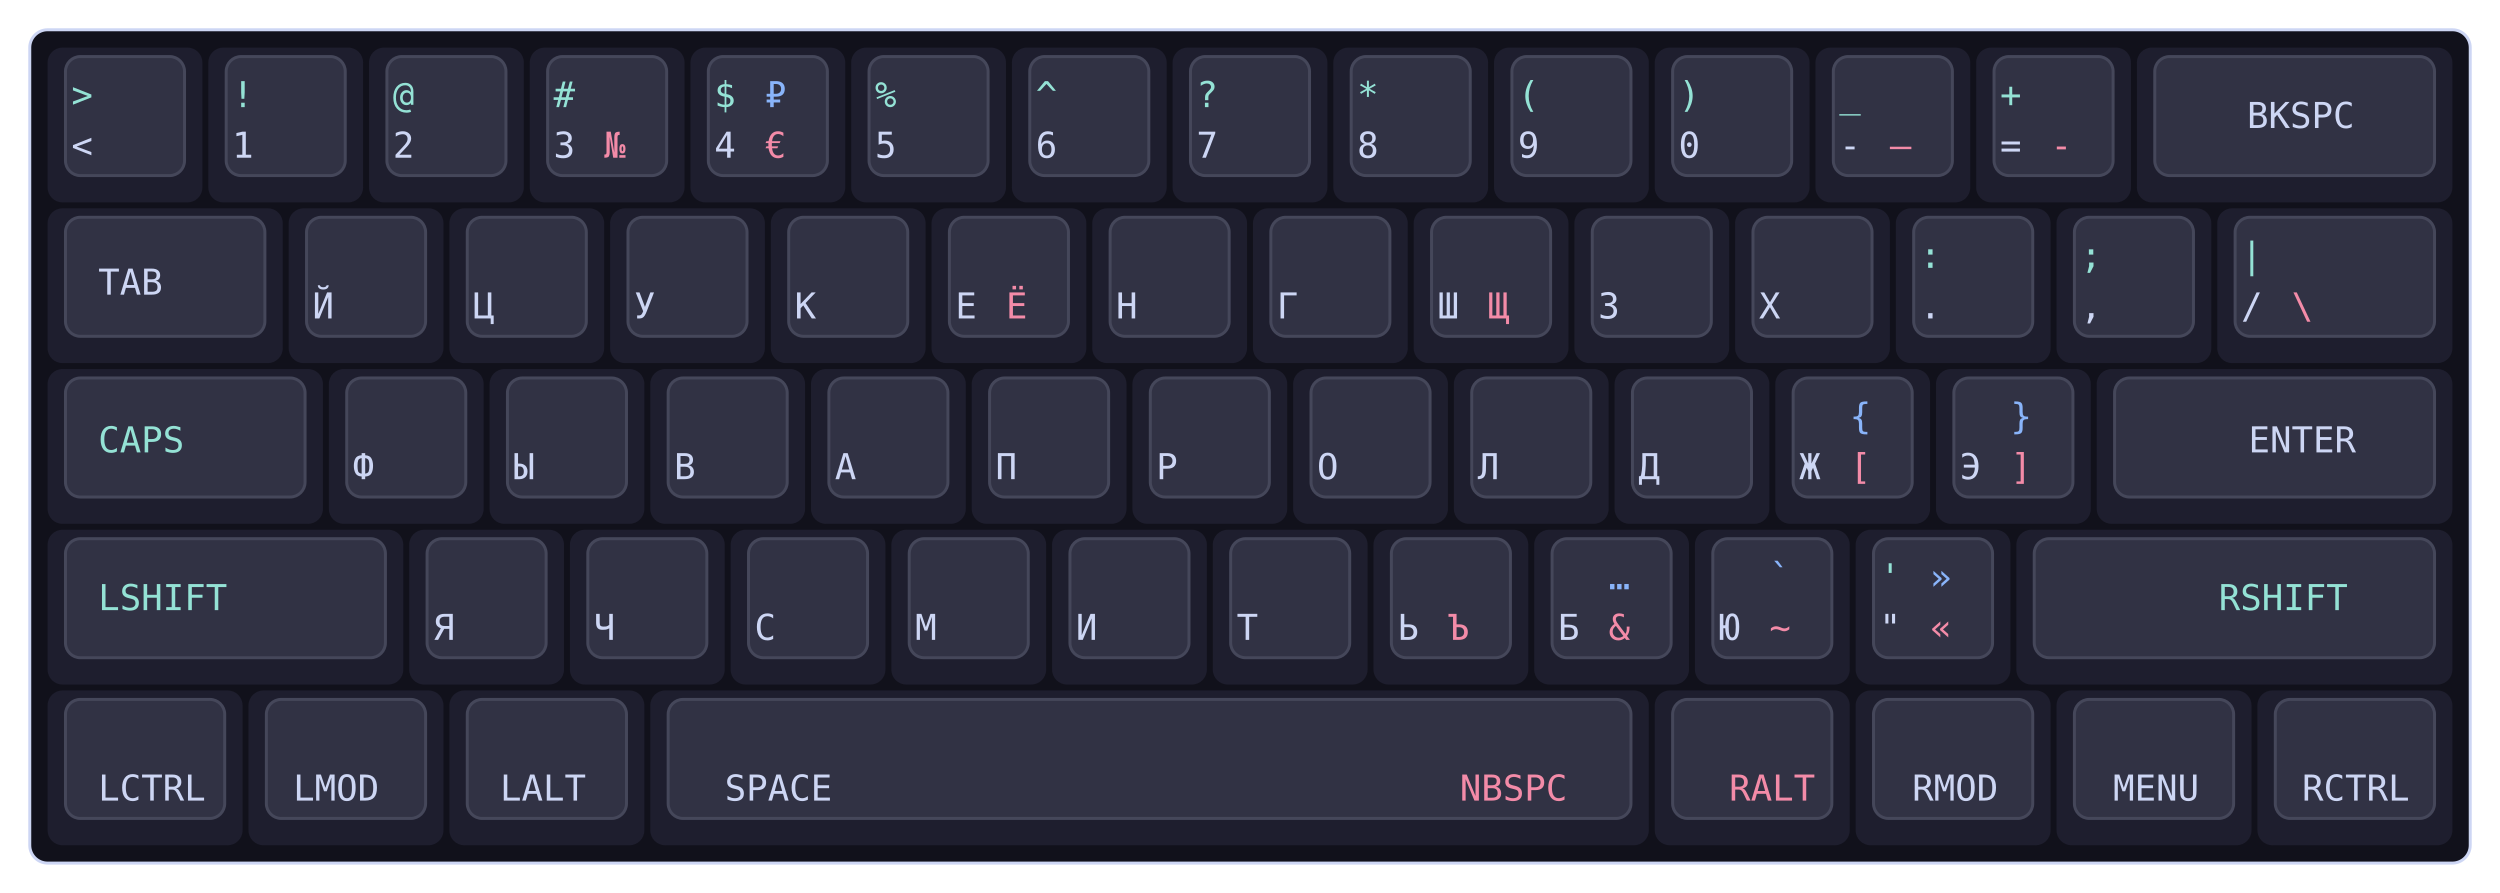
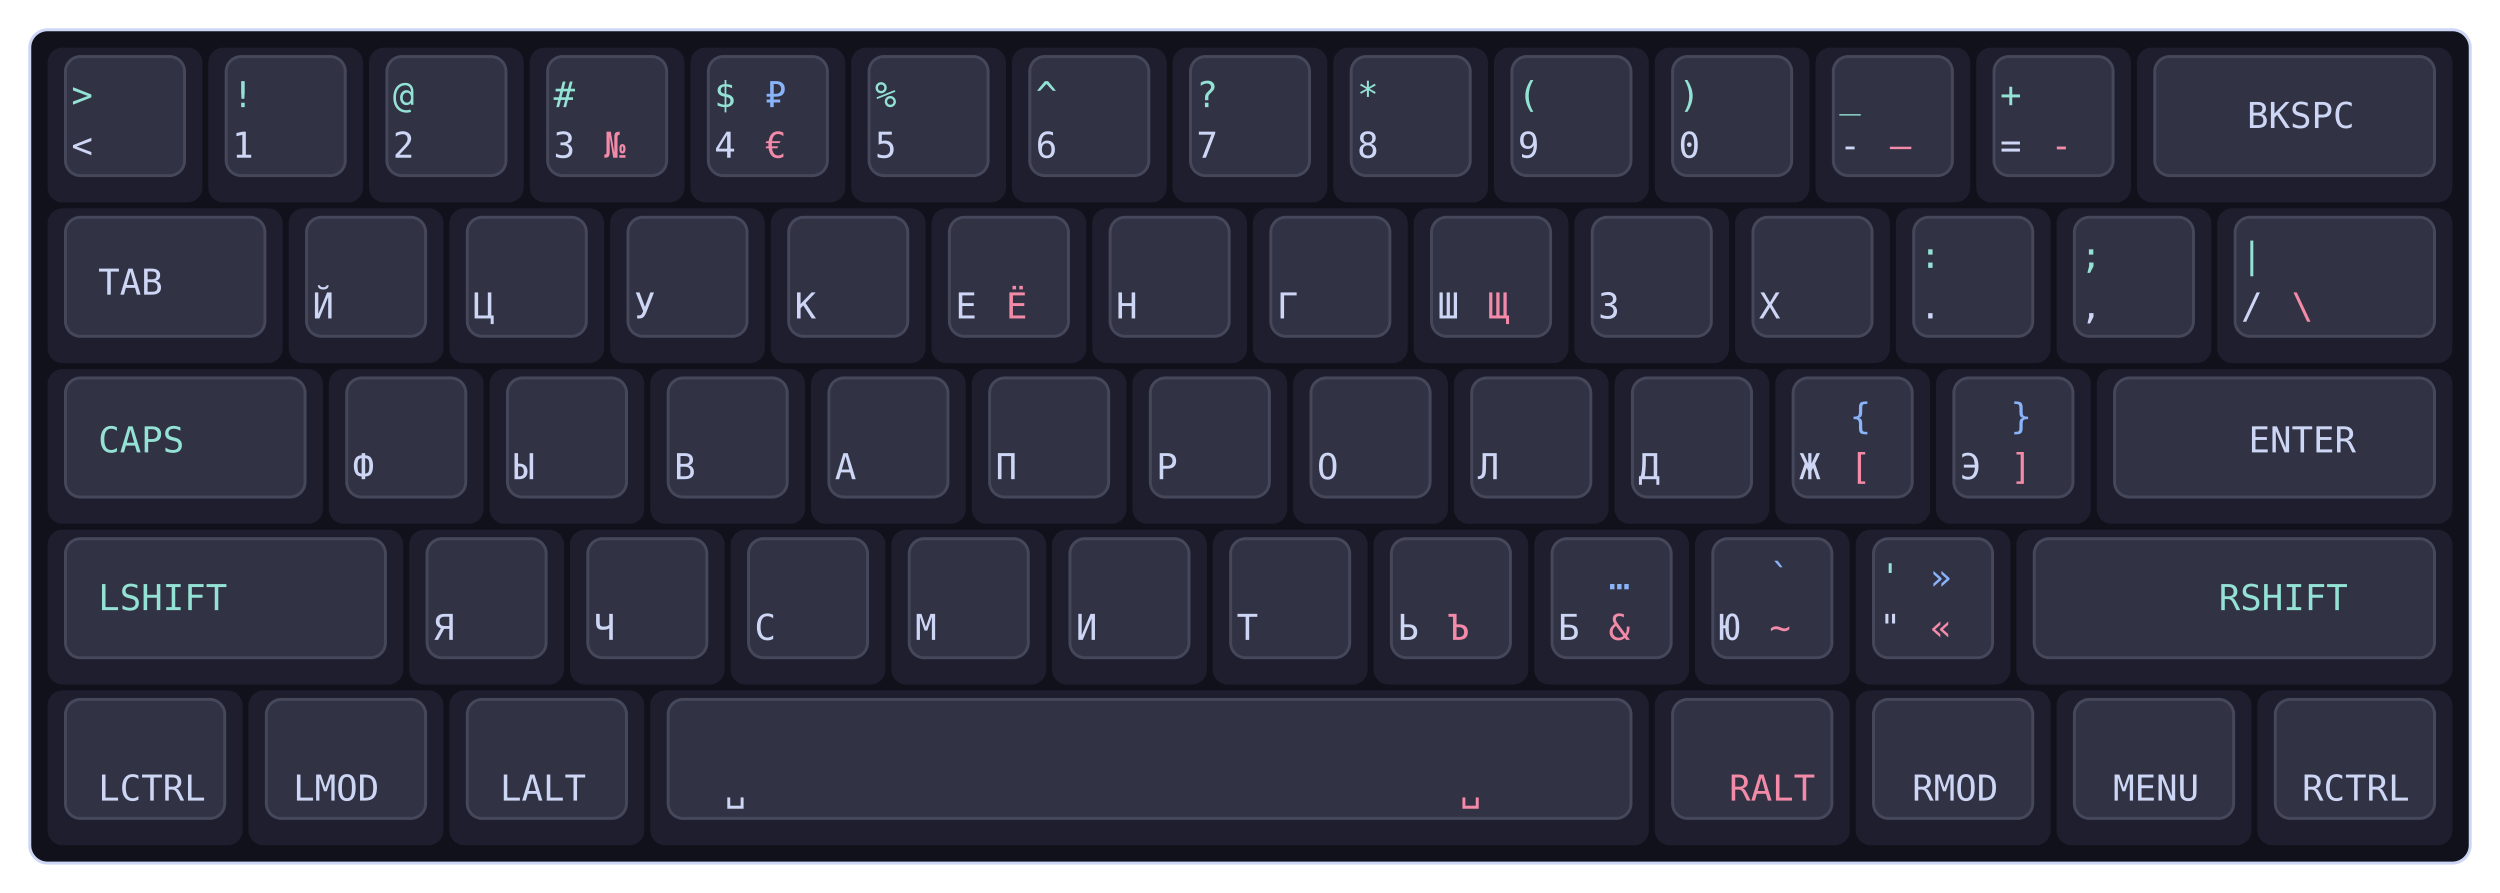
<svg xmlns="http://www.w3.org/2000/svg" width="840px" height="300px" viewBox="0 0 840 300">
  <style type="text/css">
      .keycap .outer { fill: #1e1e2e; }
      .keycap .inner { fill: #313244; stroke: #45475a; }
      .label { font: 12px monospace; }
      .label.level1 { fill: #cdd6f4; }
      .label.level2 { fill: #94e2d5; }
      .label.level3 { fill: #f38ba8; }
      .label.level4 { fill: #89b4fa; }
    </style>
  <g transform="translate(10,10)">
    <rect width="820" height="280" stroke="#cdd6f4" stroke-width="1" fill="#11111b" rx="6" />
    <g transform="translate(5,5)">
      <g class="keycap">
        <rect x="1" y="1" width="52" height="52" rx="5" class="outer" />
        <rect x="7" y="4" width="40" height="40" rx="5" class="inner" />
        <text x="9.0" y="38.0" class="label level1">&lt;</text>
        <text x="9.0" y="21.0" class="label level2">&gt;</text>
        <text x="26.0" y="38.0" class="label level3" />
        <text x="26.0" y="21.0" class="label level4" />
      </g>
      <g class="keycap">
        <rect x="55" y="1" width="52" height="52" rx="5" class="outer" />
        <rect x="61" y="4" width="40" height="40" rx="5" class="inner" />
        <text x="63.0" y="38.0" class="label level1">1</text>
        <text x="63.0" y="21.0" class="label level2">!</text>
        <text x="80.0" y="38.0" class="label level3" />
        <text x="80.0" y="21.0" class="label level4" />
      </g>
      <g class="keycap">
        <rect x="109" y="1" width="52" height="52" rx="5" class="outer" />
        <rect x="115" y="4" width="40" height="40" rx="5" class="inner" />
        <text x="117.0" y="38.0" class="label level1">2</text>
        <text x="117.0" y="21.0" class="label level2">@</text>
        <text x="134.0" y="38.0" class="label level3" />
        <text x="134.0" y="21.0" class="label level4" />
      </g>
      <g class="keycap">
        <rect x="163" y="1" width="52" height="52" rx="5" class="outer" />
        <rect x="169" y="4" width="40" height="40" rx="5" class="inner" />
        <text x="171.0" y="38.0" class="label level1">3</text>
        <text x="171.0" y="21.0" class="label level2">#</text>
        <text x="188.0" y="38.0" class="label level3">№</text>
        <text x="188.0" y="21.0" class="label level4" />
      </g>
      <g class="keycap">
        <rect x="217" y="1" width="52" height="52" rx="5" class="outer" />
        <rect x="223" y="4" width="40" height="40" rx="5" class="inner" />
        <text x="225.0" y="38.0" class="label level1">4</text>
        <text x="225.0" y="21.0" class="label level2">$</text>
        <text x="242.0" y="38.0" class="label level3">€</text>
        <text x="242.0" y="21.0" class="label level4">₽</text>
      </g>
      <g class="keycap">
        <rect x="271" y="1" width="52" height="52" rx="5" class="outer" />
        <rect x="277" y="4" width="40" height="40" rx="5" class="inner" />
        <text x="279.0" y="38.0" class="label level1">5</text>
        <text x="279.0" y="21.0" class="label level2">%</text>
        <text x="296.0" y="38.0" class="label level3" />
        <text x="296.0" y="21.0" class="label level4" />
      </g>
      <g class="keycap">
        <rect x="325" y="1" width="52" height="52" rx="5" class="outer" />
        <rect x="331" y="4" width="40" height="40" rx="5" class="inner" />
        <text x="333.0" y="38.0" class="label level1">6</text>
        <text x="333.0" y="21.0" class="label level2">^</text>
        <text x="350.0" y="38.0" class="label level3" />
        <text x="350.0" y="21.0" class="label level4" />
      </g>
      <g class="keycap">
        <rect x="379" y="1" width="52" height="52" rx="5" class="outer" />
        <rect x="385" y="4" width="40" height="40" rx="5" class="inner" />
        <text x="387.0" y="38.0" class="label level1">7</text>
        <text x="387.0" y="21.0" class="label level2">?</text>
        <text x="404.0" y="38.0" class="label level3" />
        <text x="404.0" y="21.0" class="label level4" />
      </g>
      <g class="keycap">
        <rect x="433" y="1" width="52" height="52" rx="5" class="outer" />
        <rect x="439" y="4" width="40" height="40" rx="5" class="inner" />
        <text x="441.0" y="38.0" class="label level1">8</text>
        <text x="441.0" y="21.0" class="label level2">*</text>
        <text x="458.0" y="38.0" class="label level3" />
        <text x="458.0" y="21.0" class="label level4" />
      </g>
      <g class="keycap">
        <rect x="487" y="1" width="52" height="52" rx="5" class="outer" />
        <rect x="493" y="4" width="40" height="40" rx="5" class="inner" />
        <text x="495.0" y="38.0" class="label level1">9</text>
        <text x="495.0" y="21.0" class="label level2">(</text>
        <text x="512.0" y="38.0" class="label level3" />
        <text x="512.0" y="21.0" class="label level4" />
      </g>
      <g class="keycap">
        <rect x="541" y="1" width="52" height="52" rx="5" class="outer" />
        <rect x="547" y="4" width="40" height="40" rx="5" class="inner" />
        <text x="549.0" y="38.0" class="label level1">0</text>
        <text x="549.0" y="21.0" class="label level2">)</text>
        <text x="566.0" y="38.0" class="label level3" />
        <text x="566.0" y="21.0" class="label level4" />
      </g>
      <g class="keycap">
        <rect x="595" y="1" width="52" height="52" rx="5" class="outer" />
        <rect x="601" y="4" width="40" height="40" rx="5" class="inner" />
        <text x="603.0" y="38.0" class="label level1">-</text>
        <text x="603.0" y="21.0" class="label level2">_</text>
        <text x="620.0" y="38.0" class="label level3">—</text>
        <text x="620.0" y="21.0" class="label level4" />
      </g>
      <g class="keycap">
        <rect x="649" y="1" width="52" height="52" rx="5" class="outer" />
        <rect x="655" y="4" width="40" height="40" rx="5" class="inner" />
        <text x="657.0" y="38.0" class="label level1">=</text>
        <text x="657.0" y="21.0" class="label level2">+</text>
        <text x="674.0" y="38.0" class="label level3">‐</text>
        <text x="674.0" y="21.0" class="label level4" />
      </g>
      <g class="keycap">
        <rect x="703" y="1" width="106" height="52" rx="5" class="outer" />
        <rect x="709" y="4" width="94" height="40" rx="5" class="inner" />
        <text x="740.0" y="28.0" class="label level1">BKSPC</text>
      </g>
      <g class="keycap">
        <rect x="1" y="55" width="79" height="52" rx="5" class="outer" />
        <rect x="7" y="58" width="67" height="40" rx="5" class="inner" />
        <text x="18.0" y="84.0" class="label level1">TAB</text>
      </g>
      <g class="keycap">
        <rect x="82" y="55" width="52" height="52" rx="5" class="outer" />
        <rect x="88" y="58" width="40" height="40" rx="5" class="inner" />
        <text x="90.0" y="92.0" class="label level1">Й</text>
        <text x="90.0" y="75.0" class="label level2" />
        <text x="107.0" y="92.0" class="label level3" />
        <text x="107.0" y="75.0" class="label level4" />
      </g>
      <g class="keycap">
        <rect x="136" y="55" width="52" height="52" rx="5" class="outer" />
        <rect x="142" y="58" width="40" height="40" rx="5" class="inner" />
        <text x="144.0" y="92.0" class="label level1">Ц</text>
        <text x="144.0" y="75.0" class="label level2" />
        <text x="161.0" y="92.0" class="label level3" />
        <text x="161.0" y="75.0" class="label level4" />
      </g>
      <g class="keycap">
        <rect x="190" y="55" width="52" height="52" rx="5" class="outer" />
        <rect x="196" y="58" width="40" height="40" rx="5" class="inner" />
        <text x="198.0" y="92.0" class="label level1">У</text>
        <text x="198.0" y="75.0" class="label level2" />
        <text x="215.0" y="92.0" class="label level3" />
        <text x="215.0" y="75.0" class="label level4" />
      </g>
      <g class="keycap">
        <rect x="244" y="55" width="52" height="52" rx="5" class="outer" />
        <rect x="250" y="58" width="40" height="40" rx="5" class="inner" />
        <text x="252.0" y="92.0" class="label level1">К</text>
        <text x="252.0" y="75.0" class="label level2" />
        <text x="269.0" y="92.0" class="label level3" />
        <text x="269.0" y="75.0" class="label level4" />
      </g>
      <g class="keycap">
        <rect x="298" y="55" width="52" height="52" rx="5" class="outer" />
        <rect x="304" y="58" width="40" height="40" rx="5" class="inner" />
        <text x="306.0" y="92.0" class="label level1">Е</text>
        <text x="306.0" y="75.0" class="label level2" />
        <text x="323.0" y="92.0" class="label level3">Ё</text>
        <text x="323.0" y="75.0" class="label level4" />
      </g>
      <g class="keycap">
        <rect x="352" y="55" width="52" height="52" rx="5" class="outer" />
        <rect x="358" y="58" width="40" height="40" rx="5" class="inner" />
        <text x="360.0" y="92.0" class="label level1">Н</text>
        <text x="360.0" y="75.0" class="label level2" />
        <text x="377.0" y="92.0" class="label level3" />
        <text x="377.0" y="75.0" class="label level4" />
      </g>
      <g class="keycap">
        <rect x="406" y="55" width="52" height="52" rx="5" class="outer" />
        <rect x="412" y="58" width="40" height="40" rx="5" class="inner" />
        <text x="414.0" y="92.0" class="label level1">Г</text>
        <text x="414.0" y="75.0" class="label level2" />
        <text x="431.0" y="92.0" class="label level3" />
        <text x="431.0" y="75.0" class="label level4" />
      </g>
      <g class="keycap">
        <rect x="460" y="55" width="52" height="52" rx="5" class="outer" />
        <rect x="466" y="58" width="40" height="40" rx="5" class="inner" />
        <text x="468.0" y="92.0" class="label level1">Ш</text>
        <text x="468.0" y="75.0" class="label level2" />
        <text x="485.0" y="92.0" class="label level3">Щ</text>
        <text x="485.0" y="75.0" class="label level4" />
      </g>
      <g class="keycap">
        <rect x="514" y="55" width="52" height="52" rx="5" class="outer" />
        <rect x="520" y="58" width="40" height="40" rx="5" class="inner" />
        <text x="522.0" y="92.0" class="label level1">З</text>
        <text x="522.0" y="75.0" class="label level2" />
        <text x="539.0" y="92.0" class="label level3" />
        <text x="539.0" y="75.0" class="label level4" />
      </g>
      <g class="keycap">
        <rect x="568" y="55" width="52" height="52" rx="5" class="outer" />
        <rect x="574" y="58" width="40" height="40" rx="5" class="inner" />
        <text x="576.0" y="92.0" class="label level1">Х</text>
        <text x="576.0" y="75.0" class="label level2" />
        <text x="593.0" y="92.0" class="label level3" />
        <text x="593.0" y="75.0" class="label level4" />
      </g>
      <g class="keycap">
        <rect x="622" y="55" width="52" height="52" rx="5" class="outer" />
        <rect x="628" y="58" width="40" height="40" rx="5" class="inner" />
        <text x="630.0" y="92.0" class="label level1">.</text>
        <text x="630.0" y="75.0" class="label level2">:</text>
        <text x="647.0" y="92.0" class="label level3" />
        <text x="647.0" y="75.0" class="label level4" />
      </g>
      <g class="keycap">
        <rect x="676" y="55" width="52" height="52" rx="5" class="outer" />
        <rect x="682" y="58" width="40" height="40" rx="5" class="inner" />
        <text x="684.0" y="92.0" class="label level1">,</text>
        <text x="684.0" y="75.0" class="label level2">;</text>
        <text x="701.0" y="92.0" class="label level3" />
        <text x="701.0" y="75.0" class="label level4" />
      </g>
      <g class="keycap">
        <rect x="730" y="55" width="79" height="52" rx="5" class="outer" />
        <rect x="736" y="58" width="67" height="40" rx="5" class="inner" />
        <text x="738.0" y="92.0" class="label level1">/</text>
        <text x="738.0" y="75.0" class="label level2">|</text>
        <text x="755.0" y="92.0" class="label level3">\</text>
        <text x="755.0" y="75.0" class="label level4" />
      </g>
      <g class="keycap">
        <rect x="1" y="109" width="92.5" height="52" rx="5" class="outer" />
        <rect x="7" y="112" width="80.5" height="40" rx="5" class="inner" />
        <text x="18.0" y="137.0" class="label level2">CAPS</text>
      </g>
      <g class="keycap">
        <rect x="95.5" y="109" width="52" height="52" rx="5" class="outer" />
        <rect x="101.5" y="112" width="40" height="40" rx="5" class="inner" />
        <text x="103.5" y="146.0" class="label level1">Ф</text>
        <text x="103.5" y="129.0" class="label level2" />
        <text x="120.5" y="146.0" class="label level3" />
        <text x="120.5" y="129.0" class="label level4" />
      </g>
      <g class="keycap">
        <rect x="149.5" y="109" width="52" height="52" rx="5" class="outer" />
        <rect x="155.5" y="112" width="40" height="40" rx="5" class="inner" />
        <text x="157.5" y="146.0" class="label level1">Ы</text>
        <text x="157.5" y="129.0" class="label level2" />
        <text x="174.5" y="146.0" class="label level3" />
        <text x="174.5" y="129.0" class="label level4" />
      </g>
      <g class="keycap">
        <rect x="203.5" y="109" width="52" height="52" rx="5" class="outer" />
        <rect x="209.5" y="112" width="40" height="40" rx="5" class="inner" />
        <text x="211.5" y="146.0" class="label level1">В</text>
        <text x="211.5" y="129.0" class="label level2" />
        <text x="228.5" y="146.0" class="label level3" />
        <text x="228.5" y="129.0" class="label level4" />
      </g>
      <g class="keycap">
        <rect x="257.5" y="109" width="52" height="52" rx="5" class="outer" />
        <rect x="263.5" y="112" width="40" height="40" rx="5" class="inner" />
        <text x="265.5" y="146.0" class="label level1">А</text>
        <text x="265.5" y="129.0" class="label level2" />
        <text x="282.5" y="146.0" class="label level3" />
        <text x="282.5" y="129.0" class="label level4" />
      </g>
      <g class="keycap">
        <rect x="311.5" y="109" width="52" height="52" rx="5" class="outer" />
        <rect x="317.5" y="112" width="40" height="40" rx="5" class="inner" />
        <text x="319.5" y="146.0" class="label level1">П</text>
        <text x="319.5" y="129.0" class="label level2" />
        <text x="336.5" y="146.0" class="label level3" />
        <text x="336.5" y="129.0" class="label level4" />
      </g>
      <g class="keycap">
        <rect x="365.5" y="109" width="52" height="52" rx="5" class="outer" />
        <rect x="371.5" y="112" width="40" height="40" rx="5" class="inner" />
        <text x="373.5" y="146.0" class="label level1">Р</text>
        <text x="373.5" y="129.0" class="label level2" />
        <text x="390.5" y="146.0" class="label level3" />
        <text x="390.5" y="129.0" class="label level4" />
      </g>
      <g class="keycap">
        <rect x="419.5" y="109" width="52" height="52" rx="5" class="outer" />
        <rect x="425.5" y="112" width="40" height="40" rx="5" class="inner" />
        <text x="427.5" y="146.0" class="label level1">О</text>
        <text x="427.5" y="129.0" class="label level2" />
        <text x="444.5" y="146.0" class="label level3" />
        <text x="444.5" y="129.0" class="label level4" />
      </g>
      <g class="keycap">
        <rect x="473.5" y="109" width="52" height="52" rx="5" class="outer" />
        <rect x="479.5" y="112" width="40" height="40" rx="5" class="inner" />
        <text x="481.5" y="146.0" class="label level1">Л</text>
        <text x="481.5" y="129.0" class="label level2" />
        <text x="498.5" y="146.0" class="label level3" />
        <text x="498.5" y="129.0" class="label level4" />
      </g>
      <g class="keycap">
        <rect x="527.5" y="109" width="52" height="52" rx="5" class="outer" />
        <rect x="533.5" y="112" width="40" height="40" rx="5" class="inner" />
        <text x="535.5" y="146.0" class="label level1">Д</text>
        <text x="535.5" y="129.0" class="label level2" />
        <text x="552.5" y="146.0" class="label level3" />
        <text x="552.5" y="129.0" class="label level4" />
      </g>
      <g class="keycap">
        <rect x="581.5" y="109" width="52" height="52" rx="5" class="outer" />
        <rect x="587.5" y="112" width="40" height="40" rx="5" class="inner" />
        <text x="589.5" y="146.0" class="label level1">Ж</text>
        <text x="589.5" y="129.0" class="label level2" />
        <text x="606.5" y="146.0" class="label level3">[</text>
        <text x="606.5" y="129.0" class="label level4">{</text>
      </g>
      <g class="keycap">
        <rect x="635.5" y="109" width="52" height="52" rx="5" class="outer" />
        <rect x="641.5" y="112" width="40" height="40" rx="5" class="inner" />
        <text x="643.5" y="146.0" class="label level1">Э</text>
        <text x="643.5" y="129.0" class="label level2" />
        <text x="660.5" y="146.0" class="label level3">]</text>
        <text x="660.5" y="129.0" class="label level4">}</text>
      </g>
      <g class="keycap">
        <rect x="689.5" y="109" width="119.5" height="52" rx="5" class="outer" />
        <rect x="695.5" y="112" width="107.5" height="40" rx="5" class="inner" />
        <text x="740.5" y="137.0" class="label level1">ENTER</text>
      </g>
      <g class="keycap">
        <rect x="1" y="163" width="119.5" height="52" rx="5" class="outer" />
        <rect x="7" y="166" width="107.5" height="40" rx="5" class="inner" />
        <text x="18.0" y="190.0" class="label level2">LSHIFT</text>
      </g>
      <g class="keycap">
        <rect x="122.5" y="163" width="52" height="52" rx="5" class="outer" />
        <rect x="128.5" y="166" width="40" height="40" rx="5" class="inner" />
        <text x="130.5" y="200.0" class="label level1">Я</text>
        <text x="130.5" y="183.0" class="label level2" />
        <text x="147.5" y="200.0" class="label level3" />
        <text x="147.5" y="183.0" class="label level4" />
      </g>
      <g class="keycap">
        <rect x="176.5" y="163" width="52" height="52" rx="5" class="outer" />
        <rect x="182.5" y="166" width="40" height="40" rx="5" class="inner" />
        <text x="184.5" y="200.0" class="label level1">Ч</text>
        <text x="184.5" y="183.0" class="label level2" />
        <text x="201.5" y="200.0" class="label level3" />
        <text x="201.5" y="183.0" class="label level4" />
      </g>
      <g class="keycap">
        <rect x="230.5" y="163" width="52" height="52" rx="5" class="outer" />
        <rect x="236.5" y="166" width="40" height="40" rx="5" class="inner" />
        <text x="238.5" y="200.0" class="label level1">С</text>
        <text x="238.5" y="183.0" class="label level2" />
        <text x="255.5" y="200.0" class="label level3" />
        <text x="255.5" y="183.0" class="label level4" />
      </g>
      <g class="keycap">
        <rect x="284.5" y="163" width="52" height="52" rx="5" class="outer" />
        <rect x="290.5" y="166" width="40" height="40" rx="5" class="inner" />
        <text x="292.5" y="200.0" class="label level1">М</text>
        <text x="292.5" y="183.0" class="label level2" />
        <text x="309.5" y="200.0" class="label level3" />
        <text x="309.5" y="183.0" class="label level4" />
      </g>
      <g class="keycap">
        <rect x="338.5" y="163" width="52" height="52" rx="5" class="outer" />
        <rect x="344.5" y="166" width="40" height="40" rx="5" class="inner" />
        <text x="346.5" y="200.0" class="label level1">И</text>
        <text x="346.5" y="183.0" class="label level2" />
        <text x="363.5" y="200.0" class="label level3" />
        <text x="363.5" y="183.0" class="label level4" />
      </g>
      <g class="keycap">
        <rect x="392.5" y="163" width="52" height="52" rx="5" class="outer" />
        <rect x="398.5" y="166" width="40" height="40" rx="5" class="inner" />
        <text x="400.5" y="200.0" class="label level1">Т</text>
        <text x="400.5" y="183.0" class="label level2" />
        <text x="417.5" y="200.0" class="label level3" />
        <text x="417.5" y="183.0" class="label level4" />
      </g>
      <g class="keycap">
        <rect x="446.5" y="163" width="52" height="52" rx="5" class="outer" />
        <rect x="452.5" y="166" width="40" height="40" rx="5" class="inner" />
        <text x="454.5" y="200.0" class="label level1">Ь</text>
        <text x="454.5" y="183.0" class="label level2" />
        <text x="471.5" y="200.0" class="label level3">Ъ</text>
        <text x="471.5" y="183.0" class="label level4" />
      </g>
      <g class="keycap">
        <rect x="500.5" y="163" width="52" height="52" rx="5" class="outer" />
        <rect x="506.5" y="166" width="40" height="40" rx="5" class="inner" />
        <text x="508.5" y="200.0" class="label level1">Б</text>
        <text x="508.5" y="183.0" class="label level2" />
        <text x="525.5" y="200.0" class="label level3">&amp;</text>
        <text x="525.5" y="183.0" class="label level4">…</text>
      </g>
      <g class="keycap">
        <rect x="554.5" y="163" width="52" height="52" rx="5" class="outer" />
        <rect x="560.5" y="166" width="40" height="40" rx="5" class="inner" />
        <text x="562.5" y="200.0" class="label level1">Ю</text>
        <text x="562.5" y="183.0" class="label level2" />
        <text x="579.5" y="200.0" class="label level3">~</text>
        <text x="579.5" y="183.0" class="label level4">`</text>
      </g>
      <g class="keycap">
        <rect x="608.5" y="163" width="52" height="52" rx="5" class="outer" />
        <rect x="614.5" y="166" width="40" height="40" rx="5" class="inner" />
        <text x="616.5" y="200.0" class="label level1">"</text>
        <text x="616.5" y="183.0" class="label level2">'</text>
        <text x="633.5" y="200.0" class="label level3">«</text>
        <text x="633.5" y="183.0" class="label level4">»</text>
      </g>
      <g class="keycap">
        <rect x="662.5" y="163" width="146.5" height="52" rx="5" class="outer" />
        <rect x="668.5" y="166" width="134.5" height="40" rx="5" class="inner" />
        <text x="730.5" y="190.0" class="label level2">RSHIFT</text>
      </g>
      <g class="keycap">
        <rect x="1" y="217" width="65.5" height="52" rx="5" class="outer" />
        <rect x="7" y="220" width="53.5" height="40" rx="5" class="inner" />
        <text x="18.0" y="254.0" class="label level1">LCTRL</text>
      </g>
      <g class="keycap">
        <rect x="68.5" y="217" width="65.5" height="52" rx="5" class="outer" />
        <rect x="74.5" y="220" width="53.5" height="40" rx="5" class="inner" />
        <text x="83.5" y="254.0" class="label level1">LMOD</text>
      </g>
      <g class="keycap">
        <rect x="136" y="217" width="65.5" height="52" rx="5" class="outer" />
        <rect x="142" y="220" width="53.5" height="40" rx="5" class="inner" />
        <text x="153.0" y="254.0" class="label level1">LALT</text>
      </g>
      <g class="keycap">
        <rect x="203.5" y="217" width="335.5" height="52" rx="5" class="outer" />
        <rect x="209.5" y="220" width="323.5" height="40" rx="5" class="inner" />
-         <text x="228.5" y="254.0" class="label level1">SPACE</text>
+         <text x="228.5" y="254.0" class="label level1">␣</text>
        <text x="228.5" y="237.0" class="label level2" />
-         <text x="475.5" y="254.0" class="label level3">NBSPC</text>
+         <text x="475.5" y="254.0" class="label level3">␣</text>
        <text x="475.5" y="237.0" class="label level4" />
      </g>
      <g class="keycap">
        <rect x="541" y="217" width="65.5" height="52" rx="5" class="outer" />
        <rect x="547" y="220" width="53.5" height="40" rx="5" class="inner" />
        <text x="566.0" y="254.0" class="label level3">RALT</text>
      </g>
      <g class="keycap">
        <rect x="608.5" y="217" width="65.5" height="52" rx="5" class="outer" />
        <rect x="614.5" y="220" width="53.5" height="40" rx="5" class="inner" />
        <text x="627.5" y="254.0" class="label level1">RMOD</text>
      </g>
      <g class="keycap">
        <rect x="676" y="217" width="65.5" height="52" rx="5" class="outer" />
        <rect x="682" y="220" width="53.5" height="40" rx="5" class="inner" />
        <text x="695.0" y="254.0" class="label level1">MENU</text>
      </g>
      <g class="keycap">
        <rect x="743.5" y="217" width="65.5" height="52" rx="5" class="outer" />
        <rect x="749.5" y="220" width="53.5" height="40" rx="5" class="inner" />
        <text x="758.5" y="254.0" class="label level1">RCTRL</text>
      </g>
    </g>
  </g>
</svg>
